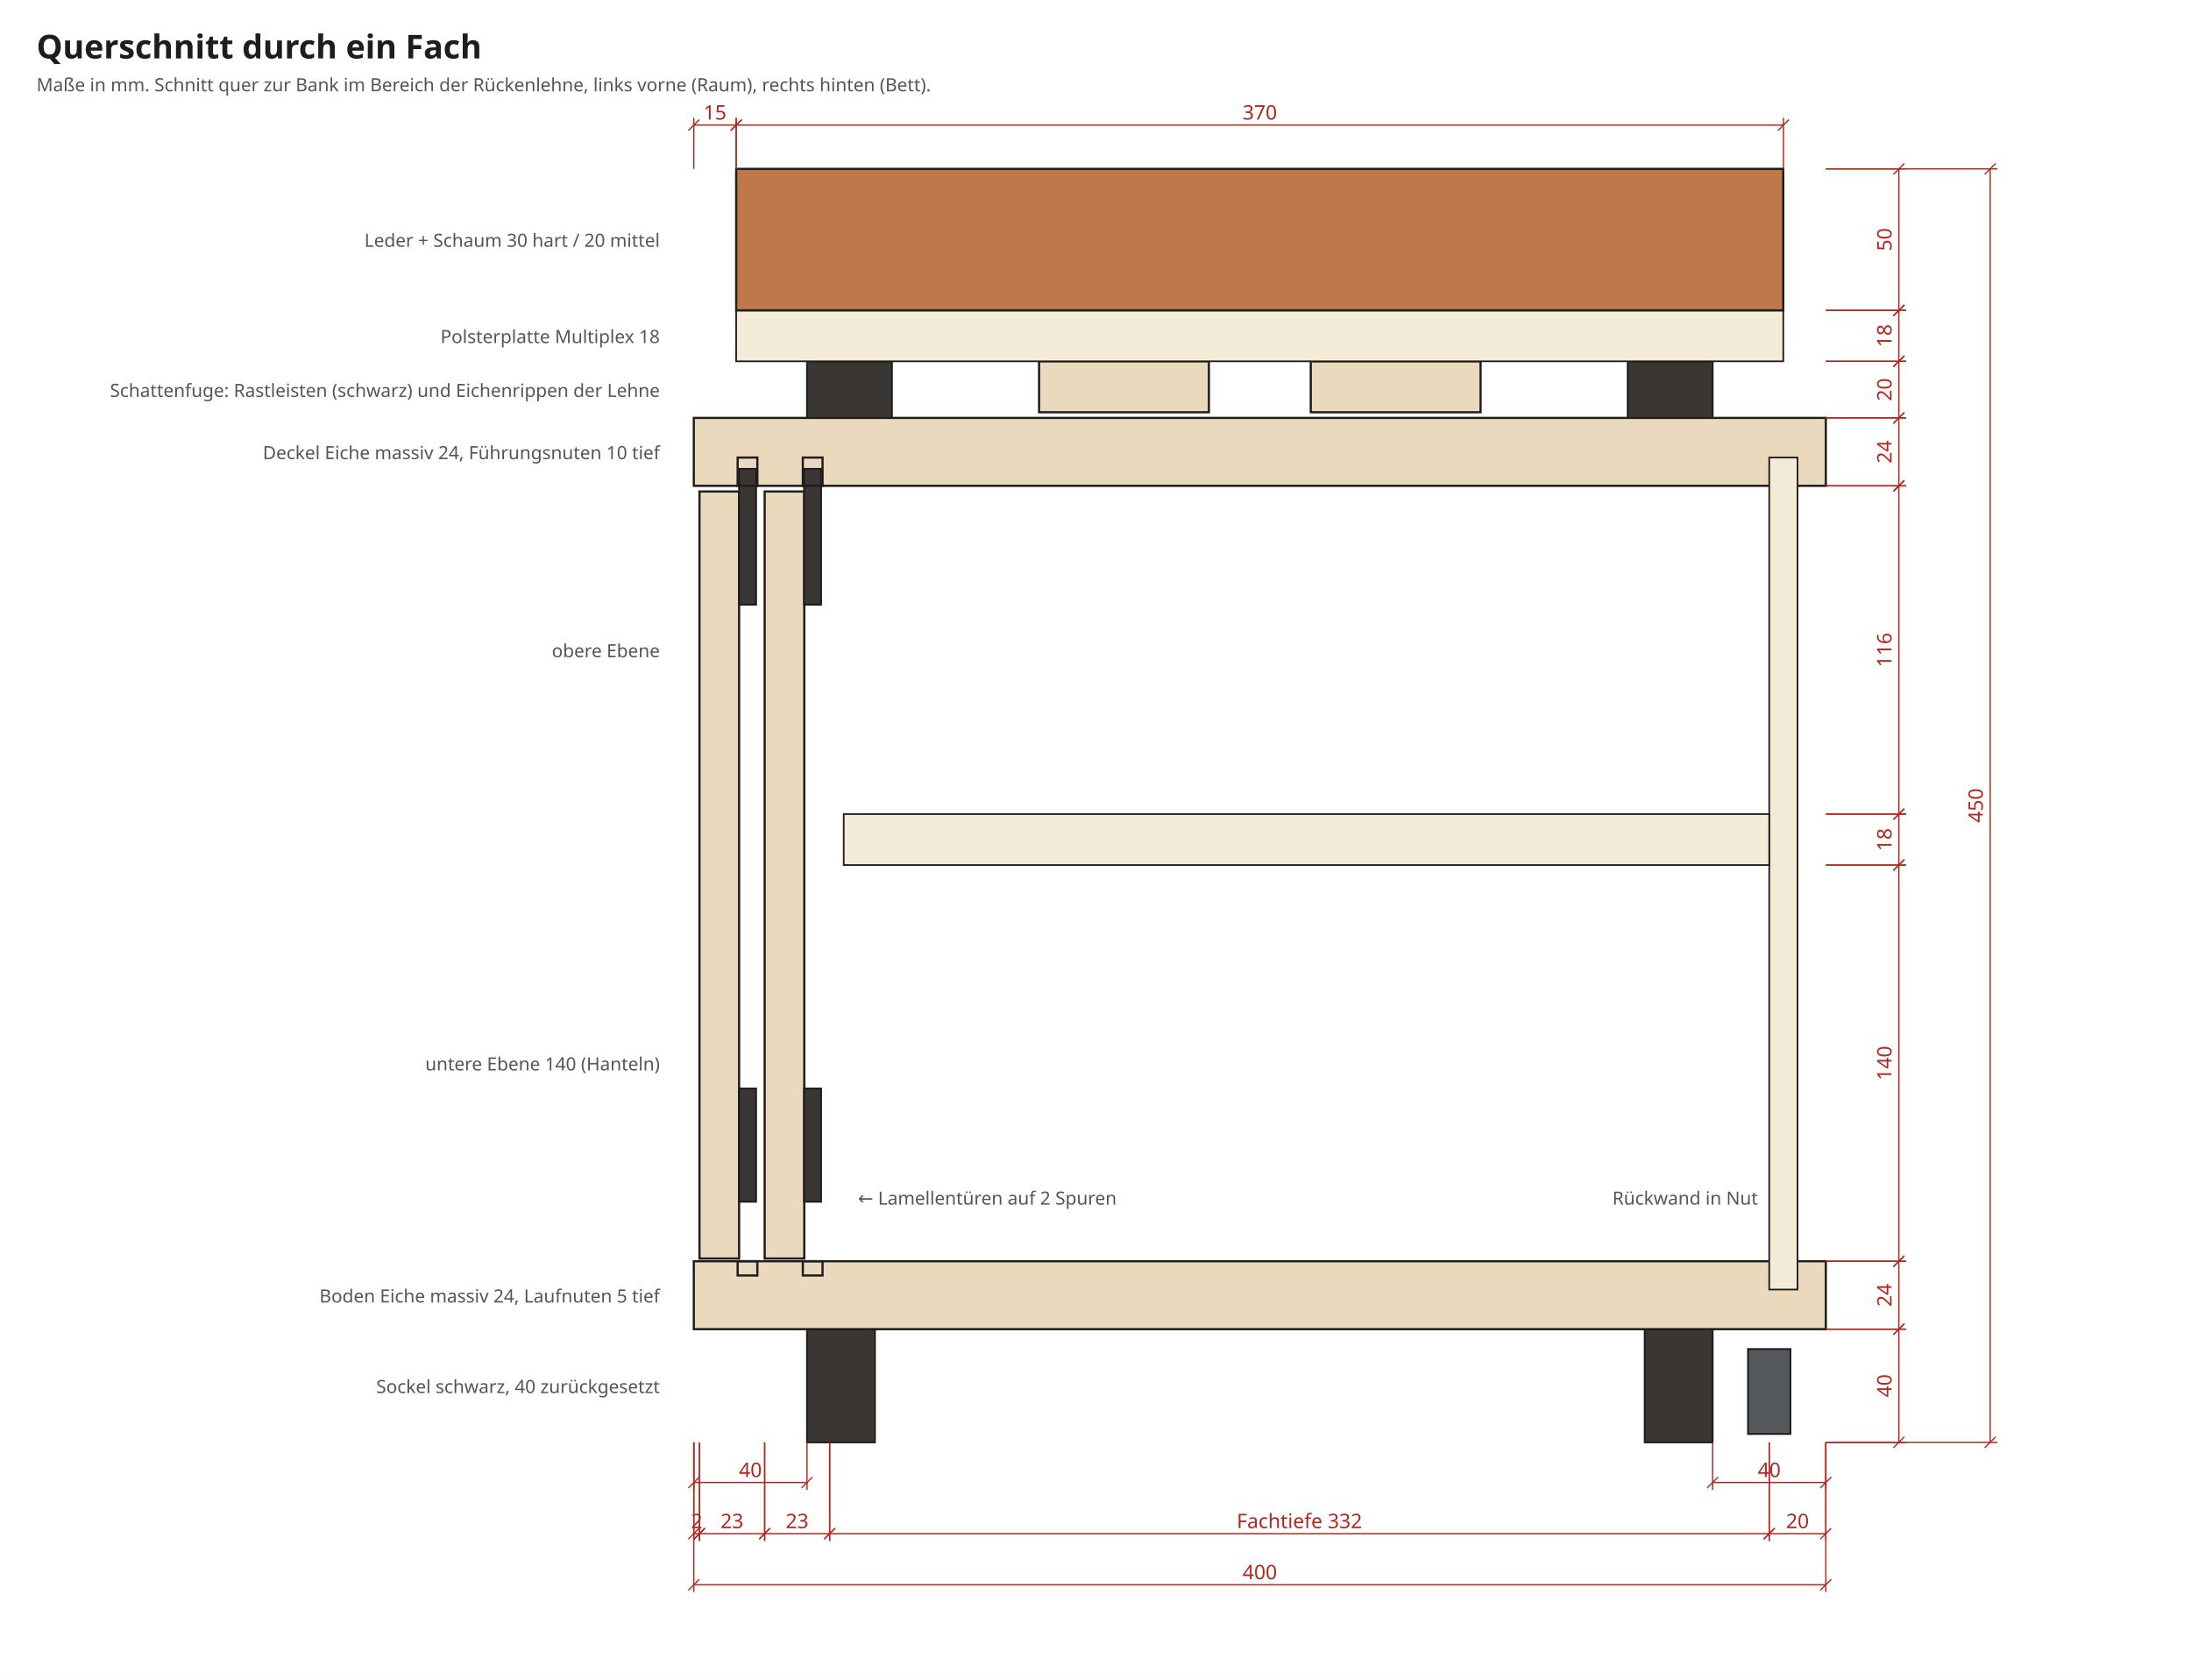
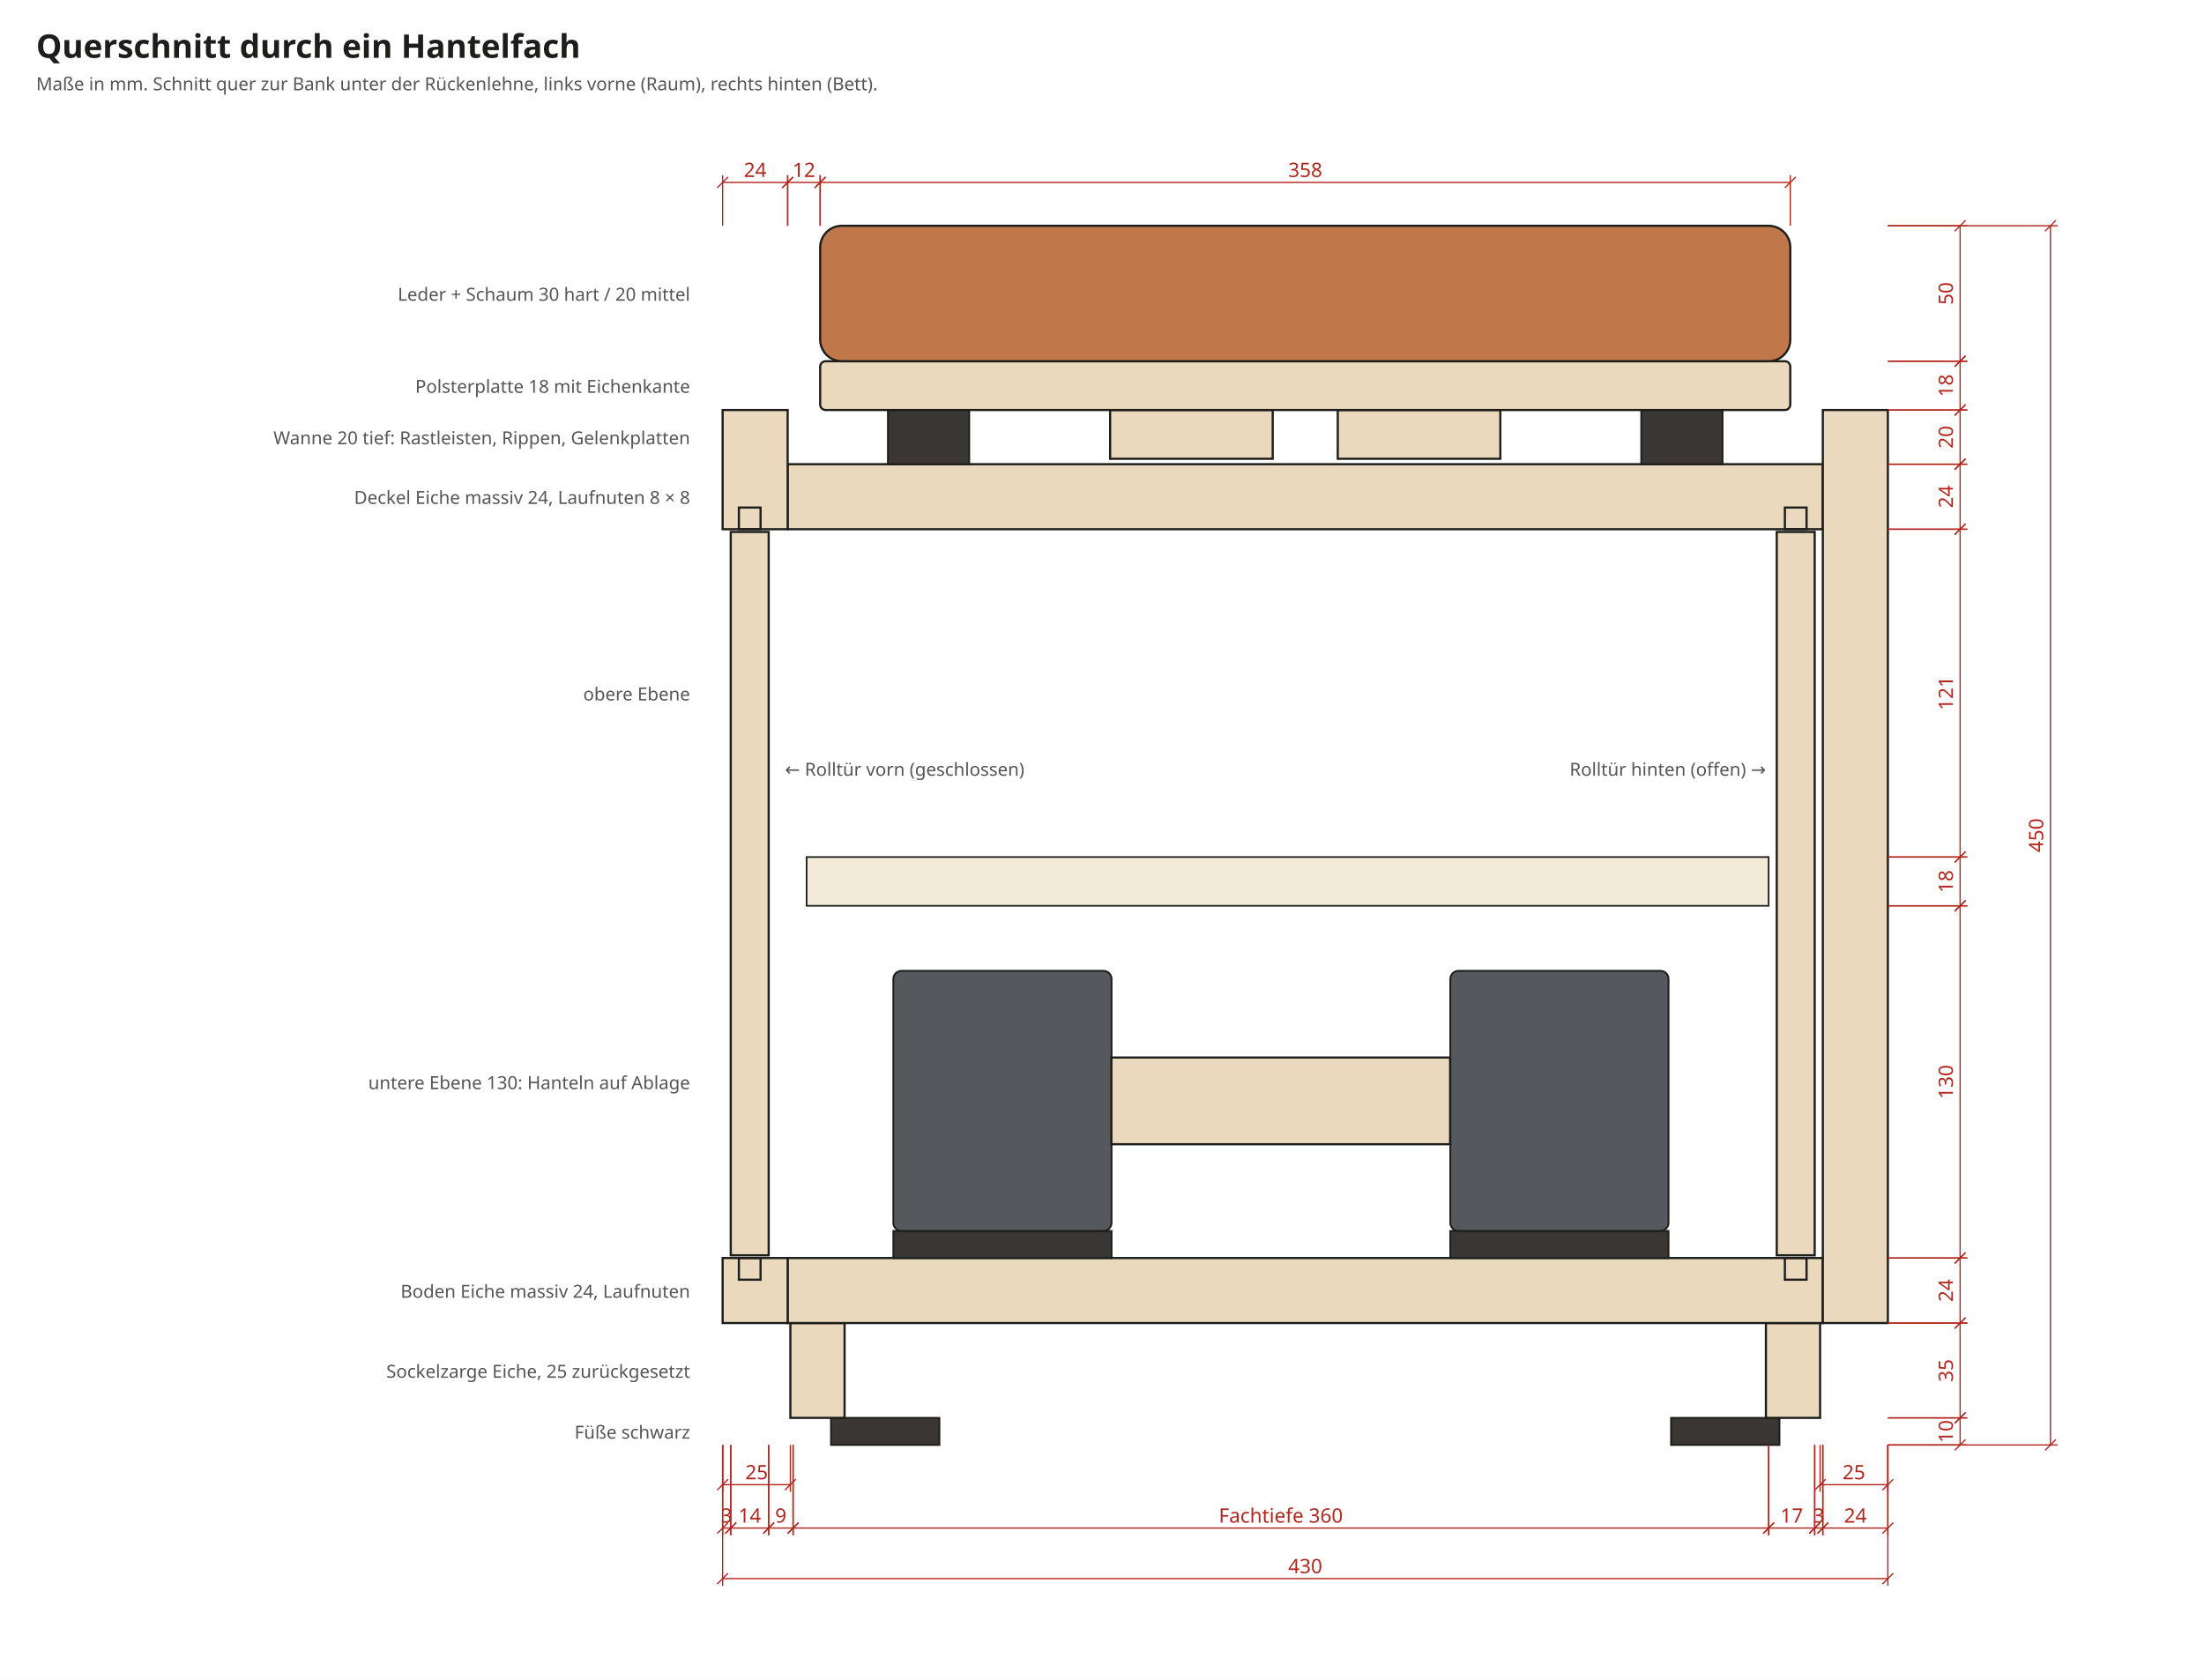
- <svg xmlns="http://www.w3.org/2000/svg" width="1200" height="920" viewBox="0 0 1200 920">
+ <svg xmlns="http://www.w3.org/2000/svg" width="1220" height="930" viewBox="0 0 1220 930">
  <style>
  .bg { fill: #ffffff; }
  .k { fill: none; stroke: #1d1d1b; stroke-width: 1.2; }
  .d { fill: none; stroke: #1d1d1b; stroke-width: 0.8; stroke-dasharray: 5 3; }
  .holz { fill: #ead9bd; stroke: #1d1d1b; stroke-width: 1.2; }
  .innen { fill: #f4ead8; stroke: #1d1d1b; stroke-width: 0.9; }
  .dunkel { fill: #3a3633; stroke: #1d1d1b; stroke-width: 1; }
  .leder { fill: #c0784a; stroke: #1d1d1b; stroke-width: 1.2; }
  .stahl { fill: #55585c; stroke: #1d1d1b; stroke-width: 1; }
  .m { stroke: #b3261e; stroke-width: 0.7; fill: none; }
  .mt { fill: #b3261e; font: 11px sans-serif; }
  .t { fill: #1d1d1b; font: 12px sans-serif; }
  .tk { fill: #555; font: 10px sans-serif; }
  .titel { fill: #1d1d1b; font: bold 18px sans-serif; }
  .ut { fill: #1d1d1b; font: bold 13px sans-serif; }
+   .fl { stroke: #9b7b55; stroke-width: 0.6; }
+   .bronze { fill: #a07a45; stroke: #1d1d1b; stroke-width: 1; }
</style>
-   <rect class="bg" width="1200" height="920" />
-   <text class="titel" x="20" y="32">Querschnitt durch ein Fach</text>
-   <text class="tk" x="20" y="50">Maße in mm. Schnitt quer zur Bank im Bereich der Rückenlehne, links vorne (Raum), rechts hinten (Bett).</text>
-   <rect class="dunkel" x="442.0" y="728.0" width="37.2" height="62.0" />
-   <rect class="dunkel" x="900.8" y="728.0" width="37.2" height="62.0" />
-   <rect class="holz" x="380.0" y="690.8" width="620.0" height="37.2" />
-   <rect class="holz" x="380.0" y="228.9" width="620.0" height="37.2" />
-   <rect class="innen" x="969.0" y="250.6" width="15.5" height="455.7" />
-   <rect class="innen" x="462.1" y="445.9" width="506.9" height="27.9" />
-   <rect class="holz" x="383.1" y="269.2" width="21.7" height="420.1" />
-   <rect class="dunkel" x="404.8" y="596.2" width="9.3" height="62.0" />
-   <rect class="dunkel" x="404.8" y="256.8" width="9.3" height="74.4" />
-   <rect class="k" x="404.0" y="250.6" width="10.8" height="15.5" />
-   <rect class="k" x="404.0" y="690.8" width="10.8" height="7.8" />
-   <rect class="holz" x="418.8" y="269.2" width="21.7" height="420.1" />
-   <rect class="dunkel" x="440.4" y="596.2" width="9.3" height="62.0" />
-   <rect class="dunkel" x="440.4" y="256.8" width="9.3" height="74.4" />
-   <rect class="k" x="439.7" y="250.6" width="10.8" height="15.5" />
-   <rect class="k" x="439.7" y="690.8" width="10.8" height="7.8" />
-   <rect class="dunkel" x="442.0" y="197.9" width="46.5" height="31.0" />
-   <rect class="dunkel" x="891.5" y="197.9" width="46.5" height="31.0" />
-   <rect class="holz" x="569.1" y="197.9" width="93.0" height="27.9" />
-   <rect class="holz" x="717.9" y="197.9" width="93.0" height="27.9" />
-   <rect class="innen" x="403.2" y="170.0" width="573.5" height="27.9" />
-   <rect class="leder" x="403.2" y="92.5" width="573.5" height="77.5" />
-   <rect class="stahl" x="957.4" y="738.9" width="23.2" height="46.5" />
-   <line class="m" x1="1000.0" y1="790.0" x2="1044.0" y2="790.0" />
-   <line class="m" x1="1000.0" y1="728.0" x2="1044.0" y2="728.0" />
-   <line class="m" x1="1040.0" y1="790.0" x2="1040.0" y2="728.0" />
-   <line class="m" x1="1037.0" y1="793.0" x2="1043.0" y2="787.0" />
-   <line class="m" x1="1037.0" y1="731.0" x2="1043.0" y2="725.0" />
-   <text class="mt" x="1036.0" y="759.0" text-anchor="middle" transform="rotate(-90 1036.0 759.0)">40</text>
-   <line class="m" x1="1000.0" y1="728.0" x2="1044.0" y2="728.0" />
-   <line class="m" x1="1000.0" y1="690.8" x2="1044.0" y2="690.8" />
-   <line class="m" x1="1040.0" y1="728.0" x2="1040.0" y2="690.8" />
-   <line class="m" x1="1037.0" y1="731.0" x2="1043.0" y2="725.0" />
-   <line class="m" x1="1037.0" y1="693.8" x2="1043.0" y2="687.8" />
-   <text class="mt" x="1036.0" y="709.4" text-anchor="middle" transform="rotate(-90 1036.0 709.4)">24</text>
-   <line class="m" x1="1000.0" y1="690.8" x2="1044.0" y2="690.8" />
-   <line class="m" x1="1000.0" y1="473.8" x2="1044.0" y2="473.8" />
-   <line class="m" x1="1040.0" y1="690.8" x2="1040.0" y2="473.8" />
-   <line class="m" x1="1037.0" y1="693.8" x2="1043.0" y2="687.8" />
-   <line class="m" x1="1037.0" y1="476.8" x2="1043.0" y2="470.8" />
-   <text class="mt" x="1036.0" y="582.3" text-anchor="middle" transform="rotate(-90 1036.0 582.3)">140</text>
-   <line class="m" x1="1000.0" y1="473.8" x2="1044.0" y2="473.8" />
-   <line class="m" x1="1000.0" y1="445.9" x2="1044.0" y2="445.9" />
-   <line class="m" x1="1040.0" y1="473.8" x2="1040.0" y2="445.9" />
-   <line class="m" x1="1037.0" y1="476.8" x2="1043.0" y2="470.8" />
-   <line class="m" x1="1037.0" y1="448.9" x2="1043.0" y2="442.9" />
-   <text class="mt" x="1036.0" y="459.9" text-anchor="middle" transform="rotate(-90 1036.0 459.9)">18</text>
-   <line class="m" x1="1000.0" y1="445.9" x2="1044.0" y2="445.9" />
-   <line class="m" x1="1000.0" y1="266.1" x2="1044.0" y2="266.1" />
-   <line class="m" x1="1040.0" y1="445.9" x2="1040.0" y2="266.1" />
-   <line class="m" x1="1037.0" y1="448.9" x2="1043.0" y2="442.9" />
-   <line class="m" x1="1037.0" y1="269.1" x2="1043.0" y2="263.1" />
-   <text class="mt" x="1036.0" y="356.0" text-anchor="middle" transform="rotate(-90 1036.0 356.0)">116</text>
-   <line class="m" x1="1000.0" y1="266.1" x2="1044.0" y2="266.1" />
-   <line class="m" x1="1000.0" y1="228.9" x2="1044.0" y2="228.9" />
-   <line class="m" x1="1040.0" y1="266.1" x2="1040.0" y2="228.9" />
-   <line class="m" x1="1037.0" y1="269.1" x2="1043.0" y2="263.1" />
-   <line class="m" x1="1037.0" y1="231.9" x2="1043.0" y2="225.9" />
-   <text class="mt" x="1036.0" y="247.5" text-anchor="middle" transform="rotate(-90 1036.0 247.5)">24</text>
-   <line class="m" x1="1000.0" y1="228.9" x2="1044.0" y2="228.9" />
-   <line class="m" x1="1000.0" y1="197.9" x2="1044.0" y2="197.9" />
-   <line class="m" x1="1040.0" y1="228.9" x2="1040.0" y2="197.9" />
-   <line class="m" x1="1037.0" y1="231.9" x2="1043.0" y2="225.9" />
-   <line class="m" x1="1037.0" y1="200.9" x2="1043.0" y2="194.9" />
-   <text class="mt" x="1036.0" y="213.4" text-anchor="middle" transform="rotate(-90 1036.0 213.4)">20</text>
-   <line class="m" x1="1000.0" y1="197.9" x2="1044.0" y2="197.9" />
-   <line class="m" x1="1000.0" y1="170.0" x2="1044.0" y2="170.0" />
-   <line class="m" x1="1040.0" y1="197.9" x2="1040.0" y2="170.0" />
-   <line class="m" x1="1037.0" y1="200.9" x2="1043.0" y2="194.9" />
-   <line class="m" x1="1037.0" y1="173.0" x2="1043.0" y2="167.0" />
-   <text class="mt" x="1036.0" y="183.9" text-anchor="middle" transform="rotate(-90 1036.0 183.9)">18</text>
-   <line class="m" x1="1000.0" y1="170.0" x2="1044.0" y2="170.0" />
-   <line class="m" x1="1000.0" y1="92.5" x2="1044.0" y2="92.5" />
-   <line class="m" x1="1040.0" y1="170.0" x2="1040.0" y2="92.5" />
-   <line class="m" x1="1037.0" y1="173.0" x2="1043.0" y2="167.0" />
-   <line class="m" x1="1037.0" y1="95.5" x2="1043.0" y2="89.5" />
-   <text class="mt" x="1036.0" y="131.2" text-anchor="middle" transform="rotate(-90 1036.0 131.2)">50</text>
-   <line class="m" x1="1000.0" y1="790.0" x2="1094.0" y2="790.0" />
-   <line class="m" x1="1000.0" y1="92.5" x2="1094.0" y2="92.5" />
-   <line class="m" x1="1090.0" y1="790.0" x2="1090.0" y2="92.5" />
-   <line class="m" x1="1087.0" y1="793.0" x2="1093.0" y2="787.0" />
-   <line class="m" x1="1087.0" y1="95.5" x2="1093.0" y2="89.5" />
-   <text class="mt" x="1086.0" y="441.2" text-anchor="middle" transform="rotate(-90 1086.0 441.2)">450</text>
-   <line class="m" x1="380.0" y1="790.0" x2="380.0" y2="816.0" />
-   <line class="m" x1="442.0" y1="790.0" x2="442.0" y2="816.0" />
-   <line class="m" x1="380.0" y1="812.0" x2="442.0" y2="812.0" />
-   <line class="m" x1="377.0" y1="815.0" x2="383.0" y2="809.0" />
-   <line class="m" x1="439.0" y1="815.0" x2="445.0" y2="809.0" />
-   <text class="mt" x="411.0" y="809.0" text-anchor="middle">40</text>
-   <line class="m" x1="938.0" y1="790.0" x2="938.0" y2="816.0" />
-   <line class="m" x1="1000.0" y1="790.0" x2="1000.0" y2="816.0" />
-   <line class="m" x1="938.0" y1="812.0" x2="1000.0" y2="812.0" />
-   <line class="m" x1="935.0" y1="815.0" x2="941.0" y2="809.0" />
-   <line class="m" x1="997.0" y1="815.0" x2="1003.0" y2="809.0" />
-   <text class="mt" x="969.0" y="809.0" text-anchor="middle">40</text>
-   <line class="m" x1="380.0" y1="790.0" x2="380.0" y2="844.0" />
-   <line class="m" x1="383.1" y1="790.0" x2="383.1" y2="844.0" />
-   <line class="m" x1="380.0" y1="840.0" x2="383.1" y2="840.0" />
-   <line class="m" x1="377.0" y1="843.0" x2="383.0" y2="837.0" />
-   <line class="m" x1="380.1" y1="843.0" x2="386.1" y2="837.0" />
-   <text class="mt" x="381.6" y="837.0" text-anchor="middle">2</text>
-   <line class="m" x1="383.1" y1="790.0" x2="383.1" y2="844.0" />
-   <line class="m" x1="418.8" y1="790.0" x2="418.8" y2="844.0" />
-   <line class="m" x1="383.1" y1="840.0" x2="418.8" y2="840.0" />
-   <line class="m" x1="380.1" y1="843.0" x2="386.1" y2="837.0" />
-   <line class="m" x1="415.8" y1="843.0" x2="421.8" y2="837.0" />
-   <text class="mt" x="400.9" y="837.0" text-anchor="middle">23</text>
-   <line class="m" x1="418.8" y1="790.0" x2="418.8" y2="844.0" />
-   <line class="m" x1="454.4" y1="790.0" x2="454.4" y2="844.0" />
-   <line class="m" x1="418.8" y1="840.0" x2="454.4" y2="840.0" />
-   <line class="m" x1="415.8" y1="843.0" x2="421.8" y2="837.0" />
-   <line class="m" x1="451.4" y1="843.0" x2="457.4" y2="837.0" />
-   <text class="mt" x="436.6" y="837.0" text-anchor="middle">23</text>
-   <line class="m" x1="454.4" y1="790.0" x2="454.4" y2="844.0" />
-   <line class="m" x1="969.0" y1="790.0" x2="969.0" y2="844.0" />
-   <line class="m" x1="454.4" y1="840.0" x2="969.0" y2="840.0" />
-   <line class="m" x1="451.4" y1="843.0" x2="457.4" y2="837.0" />
-   <line class="m" x1="966.0" y1="843.0" x2="972.0" y2="837.0" />
-   <text class="mt" x="711.7" y="837.0" text-anchor="middle">Fachtiefe 332</text>
-   <line class="m" x1="969.0" y1="790.0" x2="969.0" y2="844.0" />
-   <line class="m" x1="1000.0" y1="790.0" x2="1000.0" y2="844.0" />
-   <line class="m" x1="969.0" y1="840.0" x2="1000.0" y2="840.0" />
-   <line class="m" x1="966.0" y1="843.0" x2="972.0" y2="837.0" />
-   <line class="m" x1="997.0" y1="843.0" x2="1003.0" y2="837.0" />
-   <text class="mt" x="984.5" y="837.0" text-anchor="middle">20</text>
-   <line class="m" x1="380.0" y1="790.0" x2="380.0" y2="872.0" />
-   <line class="m" x1="1000.0" y1="790.0" x2="1000.0" y2="872.0" />
-   <line class="m" x1="380.0" y1="868.0" x2="1000.0" y2="868.0" />
-   <line class="m" x1="377.0" y1="871.0" x2="383.0" y2="865.0" />
-   <line class="m" x1="997.0" y1="871.0" x2="1003.0" y2="865.0" />
-   <text class="mt" x="690.0" y="865.0" text-anchor="middle">400</text>
-   <line class="m" x1="380.0" y1="92.5" x2="380.0" y2="64.5" />
-   <line class="m" x1="403.2" y1="92.5" x2="403.2" y2="64.5" />
-   <line class="m" x1="380.0" y1="68.5" x2="403.2" y2="68.5" />
-   <line class="m" x1="377.0" y1="71.5" x2="383.0" y2="65.5" />
-   <line class="m" x1="400.2" y1="71.5" x2="406.2" y2="65.5" />
-   <text class="mt" x="391.6" y="65.5" text-anchor="middle">15</text>
-   <line class="m" x1="403.2" y1="92.5" x2="403.2" y2="64.5" />
-   <line class="m" x1="976.8" y1="92.5" x2="976.8" y2="64.5" />
-   <line class="m" x1="403.2" y1="68.5" x2="976.8" y2="68.5" />
-   <line class="m" x1="400.2" y1="71.5" x2="406.2" y2="65.5" />
-   <line class="m" x1="973.8" y1="71.5" x2="979.8" y2="65.5" />
-   <text class="mt" x="690.0" y="65.5" text-anchor="middle">370</text>
-   <text class="tk" x="361.4" y="135.2" text-anchor="end">Leder + Schaum 30 hart / 20 mittel</text>
-   <text class="tk" x="361.4" y="187.9" text-anchor="end">Polsterplatte Multiplex 18</text>
-   <text class="tk" x="361.4" y="217.4" text-anchor="end">Schattenfuge: Rastleisten (schwarz) und Eichenrippen der Lehne</text>
-   <text class="tk" x="361.4" y="251.5" text-anchor="end">Deckel Eiche massiv 24, Führungsnuten 10 tief</text>
-   <text class="tk" x="361.4" y="360.0" text-anchor="end">obere Ebene</text>
-   <text class="tk" x="361.4" y="586.3" text-anchor="end">untere Ebene 140 (Hanteln)</text>
-   <text class="tk" x="361.4" y="713.4" text-anchor="end">Boden Eiche massiv 24, Laufnuten 5 tief</text>
-   <text class="tk" x="361.4" y="763.0" text-anchor="end">Sockel schwarz, 40 zurückgesetzt</text>
-   <text class="tk" x="469.9" y="659.8" text-anchor="start">← Lamellentüren auf 2 Spuren</text>
-   <text class="tk" x="962.8" y="659.8" text-anchor="end">Rückwand in Nut</text>
+   <rect class="bg" width="1220" height="930" />
+   <text class="titel" x="20" y="32">Querschnitt durch ein Hantelfach</text>
+   <text class="tk" x="20" y="50">Maße in mm. Schnitt quer zur Bank unter der Rückenlehne, links vorne (Raum), rechts hinten (Bett).</text>
+   <rect class="dunkel" x="460.0" y="785.0" width="60.0" height="15.0" rx="0.0" />
+   <rect class="dunkel" x="925.0" y="785.0" width="60.0" height="15.0" rx="0.0" />
+   <rect class="holz" x="437.5" y="732.5" width="30.0" height="52.5" rx="0.0" />
+   <rect class="holz" x="977.5" y="732.5" width="30.0" height="52.5" rx="0.0" />
+   <rect class="holz" x="436.0" y="696.5" width="573.0" height="36.0" rx="0.0" />
+   <rect class="holz" x="436.0" y="257.0" width="573.0" height="36.0" rx="0.0" />
+   <rect class="holz" x="400.0" y="696.5" width="36.0" height="36.0" rx="0.0" />
+   <rect class="holz" x="400.0" y="227.0" width="36.0" height="66.0" rx="0.0" />
+   <rect class="holz" x="1009.0" y="227.0" width="36.0" height="505.5" rx="0.0" />
+   <rect class="holz" x="404.5" y="294.5" width="21.0" height="400.5" rx="0.0" />
+   <rect class="k" x="409.0" y="696.5" width="12.0" height="12.0" rx="0.0" />
+   <rect class="k" x="409.0" y="281.0" width="12.0" height="12.0" rx="0.0" />
+   <rect class="holz" x="983.5" y="294.5" width="21.0" height="400.5" rx="0.0" />
+   <rect class="k" x="988.0" y="696.5" width="12.0" height="12.0" rx="0.0" />
+   <rect class="k" x="988.0" y="281.0" width="12.0" height="12.0" rx="0.0" />
+   <rect class="innen" x="446.5" y="474.5" width="532.5" height="27.0" rx="0.0" />
+   <rect class="dunkel" x="494.5" y="681.5" width="120.8" height="15.0" rx="0.0" />
+   <rect class="stahl" x="494.5" y="537.5" width="120.8" height="144.0" rx="4.5" />
+   <rect class="dunkel" x="802.8" y="681.5" width="120.8" height="15.0" rx="0.0" />
+   <rect class="stahl" x="802.8" y="537.5" width="120.8" height="144.0" rx="4.5" />
+   <rect class="holz" x="615.2" y="585.5" width="187.5" height="48.0" rx="0.0" />
+   <rect class="dunkel" x="491.5" y="227.0" width="45.0" height="30.0" rx="0.0" />
+   <rect class="dunkel" x="908.5" y="227.0" width="45.0" height="30.0" rx="0.0" />
+   <rect class="holz" x="614.5" y="227.0" width="90.0" height="27.0" rx="0.0" />
+   <rect class="holz" x="740.5" y="227.0" width="90.0" height="27.0" rx="0.0" />
+   <rect class="holz" x="454.0" y="200.0" width="537.0" height="27.0" rx="3.0" />
+   <rect class="leder" x="454.0" y="125.0" width="537.0" height="75.0" rx="12.0" />
+   <line class="m" x1="1045.0" y1="800.0" x2="1089.0" y2="800.0" />
+   <line class="m" x1="1045.0" y1="785.0" x2="1089.0" y2="785.0" />
+   <line class="m" x1="1085.0" y1="800.0" x2="1085.0" y2="785.0" />
+   <line class="m" x1="1082.0" y1="803.0" x2="1088.0" y2="797.0" />
+   <line class="m" x1="1082.0" y1="788.0" x2="1088.0" y2="782.0" />
+   <text class="mt" x="1081.0" y="792.5" text-anchor="middle" transform="rotate(-90 1081.0 792.5)">10</text>
+   <line class="m" x1="1045.0" y1="785.0" x2="1089.0" y2="785.0" />
+   <line class="m" x1="1045.0" y1="732.5" x2="1089.0" y2="732.5" />
+   <line class="m" x1="1085.0" y1="785.0" x2="1085.0" y2="732.5" />
+   <line class="m" x1="1082.0" y1="788.0" x2="1088.0" y2="782.0" />
+   <line class="m" x1="1082.0" y1="735.5" x2="1088.0" y2="729.5" />
+   <text class="mt" x="1081.0" y="758.8" text-anchor="middle" transform="rotate(-90 1081.0 758.8)">35</text>
+   <line class="m" x1="1045.0" y1="732.5" x2="1089.0" y2="732.5" />
+   <line class="m" x1="1045.0" y1="696.5" x2="1089.0" y2="696.5" />
+   <line class="m" x1="1085.0" y1="732.5" x2="1085.0" y2="696.5" />
+   <line class="m" x1="1082.0" y1="735.5" x2="1088.0" y2="729.5" />
+   <line class="m" x1="1082.0" y1="699.5" x2="1088.0" y2="693.5" />
+   <text class="mt" x="1081.0" y="714.5" text-anchor="middle" transform="rotate(-90 1081.0 714.5)">24</text>
+   <line class="m" x1="1045.0" y1="696.5" x2="1089.0" y2="696.5" />
+   <line class="m" x1="1045.0" y1="501.5" x2="1089.0" y2="501.5" />
+   <line class="m" x1="1085.0" y1="696.5" x2="1085.0" y2="501.5" />
+   <line class="m" x1="1082.0" y1="699.5" x2="1088.0" y2="693.5" />
+   <line class="m" x1="1082.0" y1="504.5" x2="1088.0" y2="498.5" />
+   <text class="mt" x="1081.0" y="599.0" text-anchor="middle" transform="rotate(-90 1081.0 599.0)">130</text>
+   <line class="m" x1="1045.0" y1="501.5" x2="1089.0" y2="501.5" />
+   <line class="m" x1="1045.0" y1="474.5" x2="1089.0" y2="474.5" />
+   <line class="m" x1="1085.0" y1="501.5" x2="1085.0" y2="474.5" />
+   <line class="m" x1="1082.0" y1="504.5" x2="1088.0" y2="498.5" />
+   <line class="m" x1="1082.0" y1="477.5" x2="1088.0" y2="471.5" />
+   <text class="mt" x="1081.0" y="488.0" text-anchor="middle" transform="rotate(-90 1081.0 488.0)">18</text>
+   <line class="m" x1="1045.0" y1="474.5" x2="1089.0" y2="474.5" />
+   <line class="m" x1="1045.0" y1="293.0" x2="1089.0" y2="293.0" />
+   <line class="m" x1="1085.0" y1="474.5" x2="1085.0" y2="293.0" />
+   <line class="m" x1="1082.0" y1="477.5" x2="1088.0" y2="471.5" />
+   <line class="m" x1="1082.0" y1="296.0" x2="1088.0" y2="290.0" />
+   <text class="mt" x="1081.0" y="383.8" text-anchor="middle" transform="rotate(-90 1081.0 383.8)">121</text>
+   <line class="m" x1="1045.0" y1="293.0" x2="1089.0" y2="293.0" />
+   <line class="m" x1="1045.0" y1="257.0" x2="1089.0" y2="257.0" />
+   <line class="m" x1="1085.0" y1="293.0" x2="1085.0" y2="257.0" />
+   <line class="m" x1="1082.0" y1="296.0" x2="1088.0" y2="290.0" />
+   <line class="m" x1="1082.0" y1="260.0" x2="1088.0" y2="254.0" />
+   <text class="mt" x="1081.0" y="275.0" text-anchor="middle" transform="rotate(-90 1081.0 275.0)">24</text>
+   <line class="m" x1="1045.0" y1="257.0" x2="1089.0" y2="257.0" />
+   <line class="m" x1="1045.0" y1="227.0" x2="1089.0" y2="227.0" />
+   <line class="m" x1="1085.0" y1="257.0" x2="1085.0" y2="227.0" />
+   <line class="m" x1="1082.0" y1="260.0" x2="1088.0" y2="254.0" />
+   <line class="m" x1="1082.0" y1="230.0" x2="1088.0" y2="224.0" />
+   <text class="mt" x="1081.0" y="242.0" text-anchor="middle" transform="rotate(-90 1081.0 242.0)">20</text>
+   <line class="m" x1="1045.0" y1="227.0" x2="1089.0" y2="227.0" />
+   <line class="m" x1="1045.0" y1="200.0" x2="1089.0" y2="200.0" />
+   <line class="m" x1="1085.0" y1="227.0" x2="1085.0" y2="200.0" />
+   <line class="m" x1="1082.0" y1="230.0" x2="1088.0" y2="224.0" />
+   <line class="m" x1="1082.0" y1="203.0" x2="1088.0" y2="197.0" />
+   <text class="mt" x="1081.0" y="213.5" text-anchor="middle" transform="rotate(-90 1081.0 213.5)">18</text>
+   <line class="m" x1="1045.0" y1="200.0" x2="1089.0" y2="200.0" />
+   <line class="m" x1="1045.0" y1="125.0" x2="1089.0" y2="125.0" />
+   <line class="m" x1="1085.0" y1="200.0" x2="1085.0" y2="125.0" />
+   <line class="m" x1="1082.0" y1="203.0" x2="1088.0" y2="197.0" />
+   <line class="m" x1="1082.0" y1="128.0" x2="1088.0" y2="122.0" />
+   <text class="mt" x="1081.0" y="162.5" text-anchor="middle" transform="rotate(-90 1081.0 162.5)">50</text>
+   <line class="m" x1="1045.0" y1="800.0" x2="1139.0" y2="800.0" />
+   <line class="m" x1="1045.0" y1="125.0" x2="1139.0" y2="125.0" />
+   <line class="m" x1="1135.0" y1="800.0" x2="1135.0" y2="125.0" />
+   <line class="m" x1="1132.0" y1="803.0" x2="1138.0" y2="797.0" />
+   <line class="m" x1="1132.0" y1="128.0" x2="1138.0" y2="122.0" />
+   <text class="mt" x="1131.0" y="462.5" text-anchor="middle" transform="rotate(-90 1131.0 462.5)">450</text>
+   <line class="m" x1="400.0" y1="800.0" x2="400.0" y2="850.0" />
+   <line class="m" x1="404.5" y1="800.0" x2="404.5" y2="850.0" />
+   <line class="m" x1="400.0" y1="846.0" x2="404.5" y2="846.0" />
+   <line class="m" x1="397.0" y1="849.0" x2="403.0" y2="843.0" />
+   <line class="m" x1="401.5" y1="849.0" x2="407.5" y2="843.0" />
+   <text class="mt" x="402.2" y="843.0" text-anchor="middle">3</text>
+   <line class="m" x1="404.5" y1="800.0" x2="404.5" y2="850.0" />
+   <line class="m" x1="425.5" y1="800.0" x2="425.5" y2="850.0" />
+   <line class="m" x1="404.5" y1="846.0" x2="425.5" y2="846.0" />
+   <line class="m" x1="401.5" y1="849.0" x2="407.5" y2="843.0" />
+   <line class="m" x1="422.5" y1="849.0" x2="428.5" y2="843.0" />
+   <text class="mt" x="415.0" y="843.0" text-anchor="middle">14</text>
+   <line class="m" x1="425.5" y1="800.0" x2="425.5" y2="850.0" />
+   <line class="m" x1="439.0" y1="800.0" x2="439.0" y2="850.0" />
+   <line class="m" x1="425.5" y1="846.0" x2="439.0" y2="846.0" />
+   <line class="m" x1="422.5" y1="849.0" x2="428.5" y2="843.0" />
+   <line class="m" x1="436.0" y1="849.0" x2="442.0" y2="843.0" />
+   <text class="mt" x="432.2" y="843.0" text-anchor="middle">9</text>
+   <line class="m" x1="439.0" y1="800.0" x2="439.0" y2="850.0" />
+   <line class="m" x1="979.0" y1="800.0" x2="979.0" y2="850.0" />
+   <line class="m" x1="439.0" y1="846.0" x2="979.0" y2="846.0" />
+   <line class="m" x1="436.0" y1="849.0" x2="442.0" y2="843.0" />
+   <line class="m" x1="976.0" y1="849.0" x2="982.0" y2="843.0" />
+   <text class="mt" x="709.0" y="843.0" text-anchor="middle">Fachtiefe 360</text>
+   <line class="m" x1="979.0" y1="800.0" x2="979.0" y2="850.0" />
+   <line class="m" x1="1004.5" y1="800.0" x2="1004.5" y2="850.0" />
+   <line class="m" x1="979.0" y1="846.0" x2="1004.5" y2="846.0" />
+   <line class="m" x1="976.0" y1="849.0" x2="982.0" y2="843.0" />
+   <line class="m" x1="1001.5" y1="849.0" x2="1007.5" y2="843.0" />
+   <text class="mt" x="991.8" y="843.0" text-anchor="middle">17</text>
+   <line class="m" x1="1004.5" y1="800.0" x2="1004.5" y2="850.0" />
+   <line class="m" x1="1009.0" y1="800.0" x2="1009.0" y2="850.0" />
+   <line class="m" x1="1004.5" y1="846.0" x2="1009.0" y2="846.0" />
+   <line class="m" x1="1001.5" y1="849.0" x2="1007.5" y2="843.0" />
+   <line class="m" x1="1006.0" y1="849.0" x2="1012.0" y2="843.0" />
+   <text class="mt" x="1006.8" y="843.0" text-anchor="middle">3</text>
+   <line class="m" x1="1009.0" y1="800.0" x2="1009.0" y2="850.0" />
+   <line class="m" x1="1045.0" y1="800.0" x2="1045.0" y2="850.0" />
+   <line class="m" x1="1009.0" y1="846.0" x2="1045.0" y2="846.0" />
+   <line class="m" x1="1006.0" y1="849.0" x2="1012.0" y2="843.0" />
+   <line class="m" x1="1042.0" y1="849.0" x2="1048.0" y2="843.0" />
+   <text class="mt" x="1027.0" y="843.0" text-anchor="middle">24</text>
+   <line class="m" x1="400.0" y1="800.0" x2="400.0" y2="878.0" />
+   <line class="m" x1="1045.0" y1="800.0" x2="1045.0" y2="878.0" />
+   <line class="m" x1="400.0" y1="874.0" x2="1045.0" y2="874.0" />
+   <line class="m" x1="397.0" y1="877.0" x2="403.0" y2="871.0" />
+   <line class="m" x1="1042.0" y1="877.0" x2="1048.0" y2="871.0" />
+   <text class="mt" x="722.5" y="871.0" text-anchor="middle">430</text>
+   <line class="m" x1="400.0" y1="800.0" x2="400.0" y2="826.0" />
+   <line class="m" x1="437.5" y1="800.0" x2="437.5" y2="826.0" />
+   <line class="m" x1="400.0" y1="822.0" x2="437.5" y2="822.0" />
+   <line class="m" x1="397.0" y1="825.0" x2="403.0" y2="819.0" />
+   <line class="m" x1="434.5" y1="825.0" x2="440.5" y2="819.0" />
+   <text class="mt" x="418.8" y="819.0" text-anchor="middle">25</text>
+   <line class="m" x1="1007.5" y1="800.0" x2="1007.5" y2="826.0" />
+   <line class="m" x1="1045.0" y1="800.0" x2="1045.0" y2="826.0" />
+   <line class="m" x1="1007.5" y1="822.0" x2="1045.0" y2="822.0" />
+   <line class="m" x1="1004.5" y1="825.0" x2="1010.5" y2="819.0" />
+   <line class="m" x1="1042.0" y1="825.0" x2="1048.0" y2="819.0" />
+   <text class="mt" x="1026.2" y="819.0" text-anchor="middle">25</text>
+   <line class="m" x1="400.0" y1="125.0" x2="400.0" y2="97.0" />
+   <line class="m" x1="436.0" y1="125.0" x2="436.0" y2="97.0" />
+   <line class="m" x1="400.0" y1="101.0" x2="436.0" y2="101.0" />
+   <line class="m" x1="397.0" y1="104.0" x2="403.0" y2="98.0" />
+   <line class="m" x1="433.0" y1="104.0" x2="439.0" y2="98.0" />
+   <text class="mt" x="418.0" y="98.0" text-anchor="middle">24</text>
+   <line class="m" x1="436.0" y1="125.0" x2="436.0" y2="97.0" />
+   <line class="m" x1="454.0" y1="125.0" x2="454.0" y2="97.0" />
+   <line class="m" x1="436.0" y1="101.0" x2="454.0" y2="101.0" />
+   <line class="m" x1="433.0" y1="104.0" x2="439.0" y2="98.0" />
+   <line class="m" x1="451.0" y1="104.0" x2="457.0" y2="98.0" />
+   <text class="mt" x="445.0" y="98.0" text-anchor="middle">12</text>
+   <line class="m" x1="454.0" y1="125.0" x2="454.0" y2="97.0" />
+   <line class="m" x1="991.0" y1="125.0" x2="991.0" y2="97.0" />
+   <line class="m" x1="454.0" y1="101.0" x2="991.0" y2="101.0" />
+   <line class="m" x1="451.0" y1="104.0" x2="457.0" y2="98.0" />
+   <line class="m" x1="988.0" y1="104.0" x2="994.0" y2="98.0" />
+   <text class="mt" x="722.5" y="98.0" text-anchor="middle">358</text>
+   <text class="tk" x="382.0" y="166.5" text-anchor="end">Leder + Schaum 30 hart / 20 mittel</text>
+   <text class="tk" x="382.0" y="217.5" text-anchor="end">Polsterplatte 18 mit Eichenkante</text>
+   <text class="tk" x="382.0" y="246.0" text-anchor="end">Wanne 20 tief: Rastleisten, Rippen, Gelenkplatten</text>
+   <text class="tk" x="382.0" y="279.0" text-anchor="end">Deckel Eiche massiv 24, Laufnuten 8 × 8</text>
+   <text class="tk" x="382.0" y="387.8" text-anchor="end">obere Ebene</text>
+   <text class="tk" x="382.0" y="603.0" text-anchor="end">untere Ebene 130: Hanteln auf Ablage</text>
+   <text class="tk" x="382.0" y="718.5" text-anchor="end">Boden Eiche massiv 24, Laufnuten</text>
+   <text class="tk" x="382.0" y="762.8" text-anchor="end">Sockelzarge Eiche, 25 zurückgesetzt</text>
+   <text class="tk" x="382.0" y="796.5" text-anchor="end">Füße schwarz</text>
+   <text class="tk" x="434.5" y="429.5" text-anchor="start">← Rolltür vorn (geschlossen)</text>
+   <text class="tk" x="977.5" y="429.5" text-anchor="end">Rolltür hinten (offen) →</text>
</svg>
